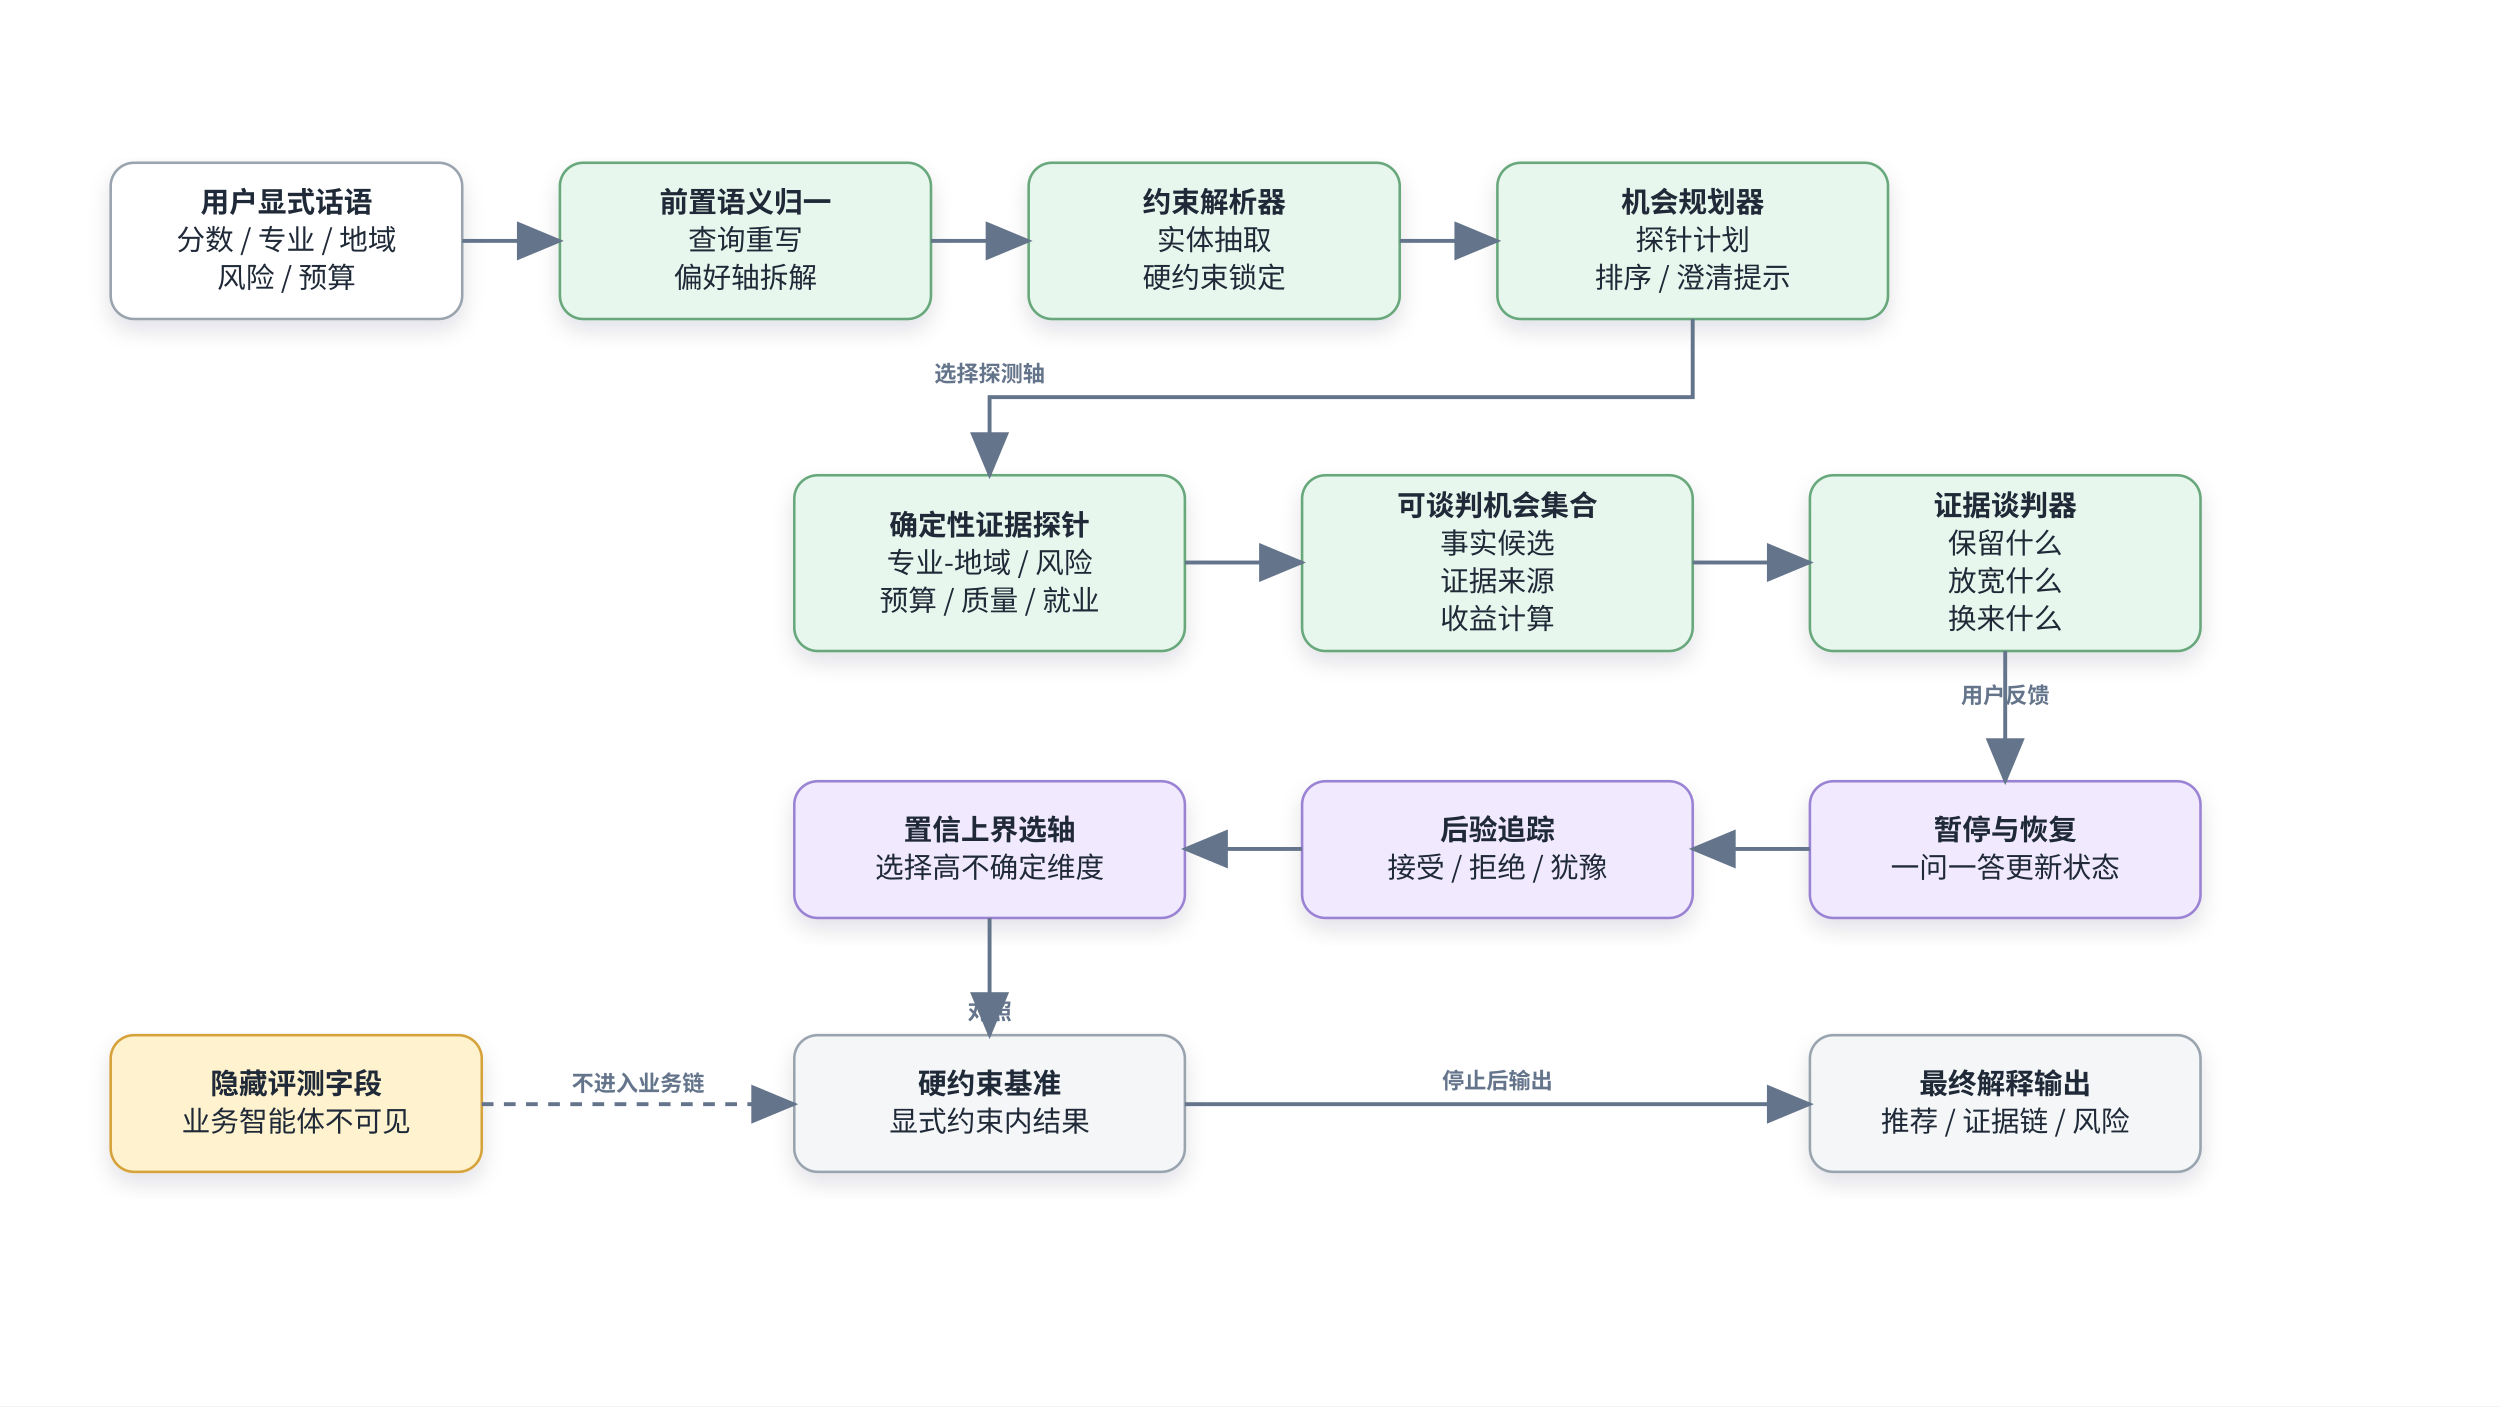
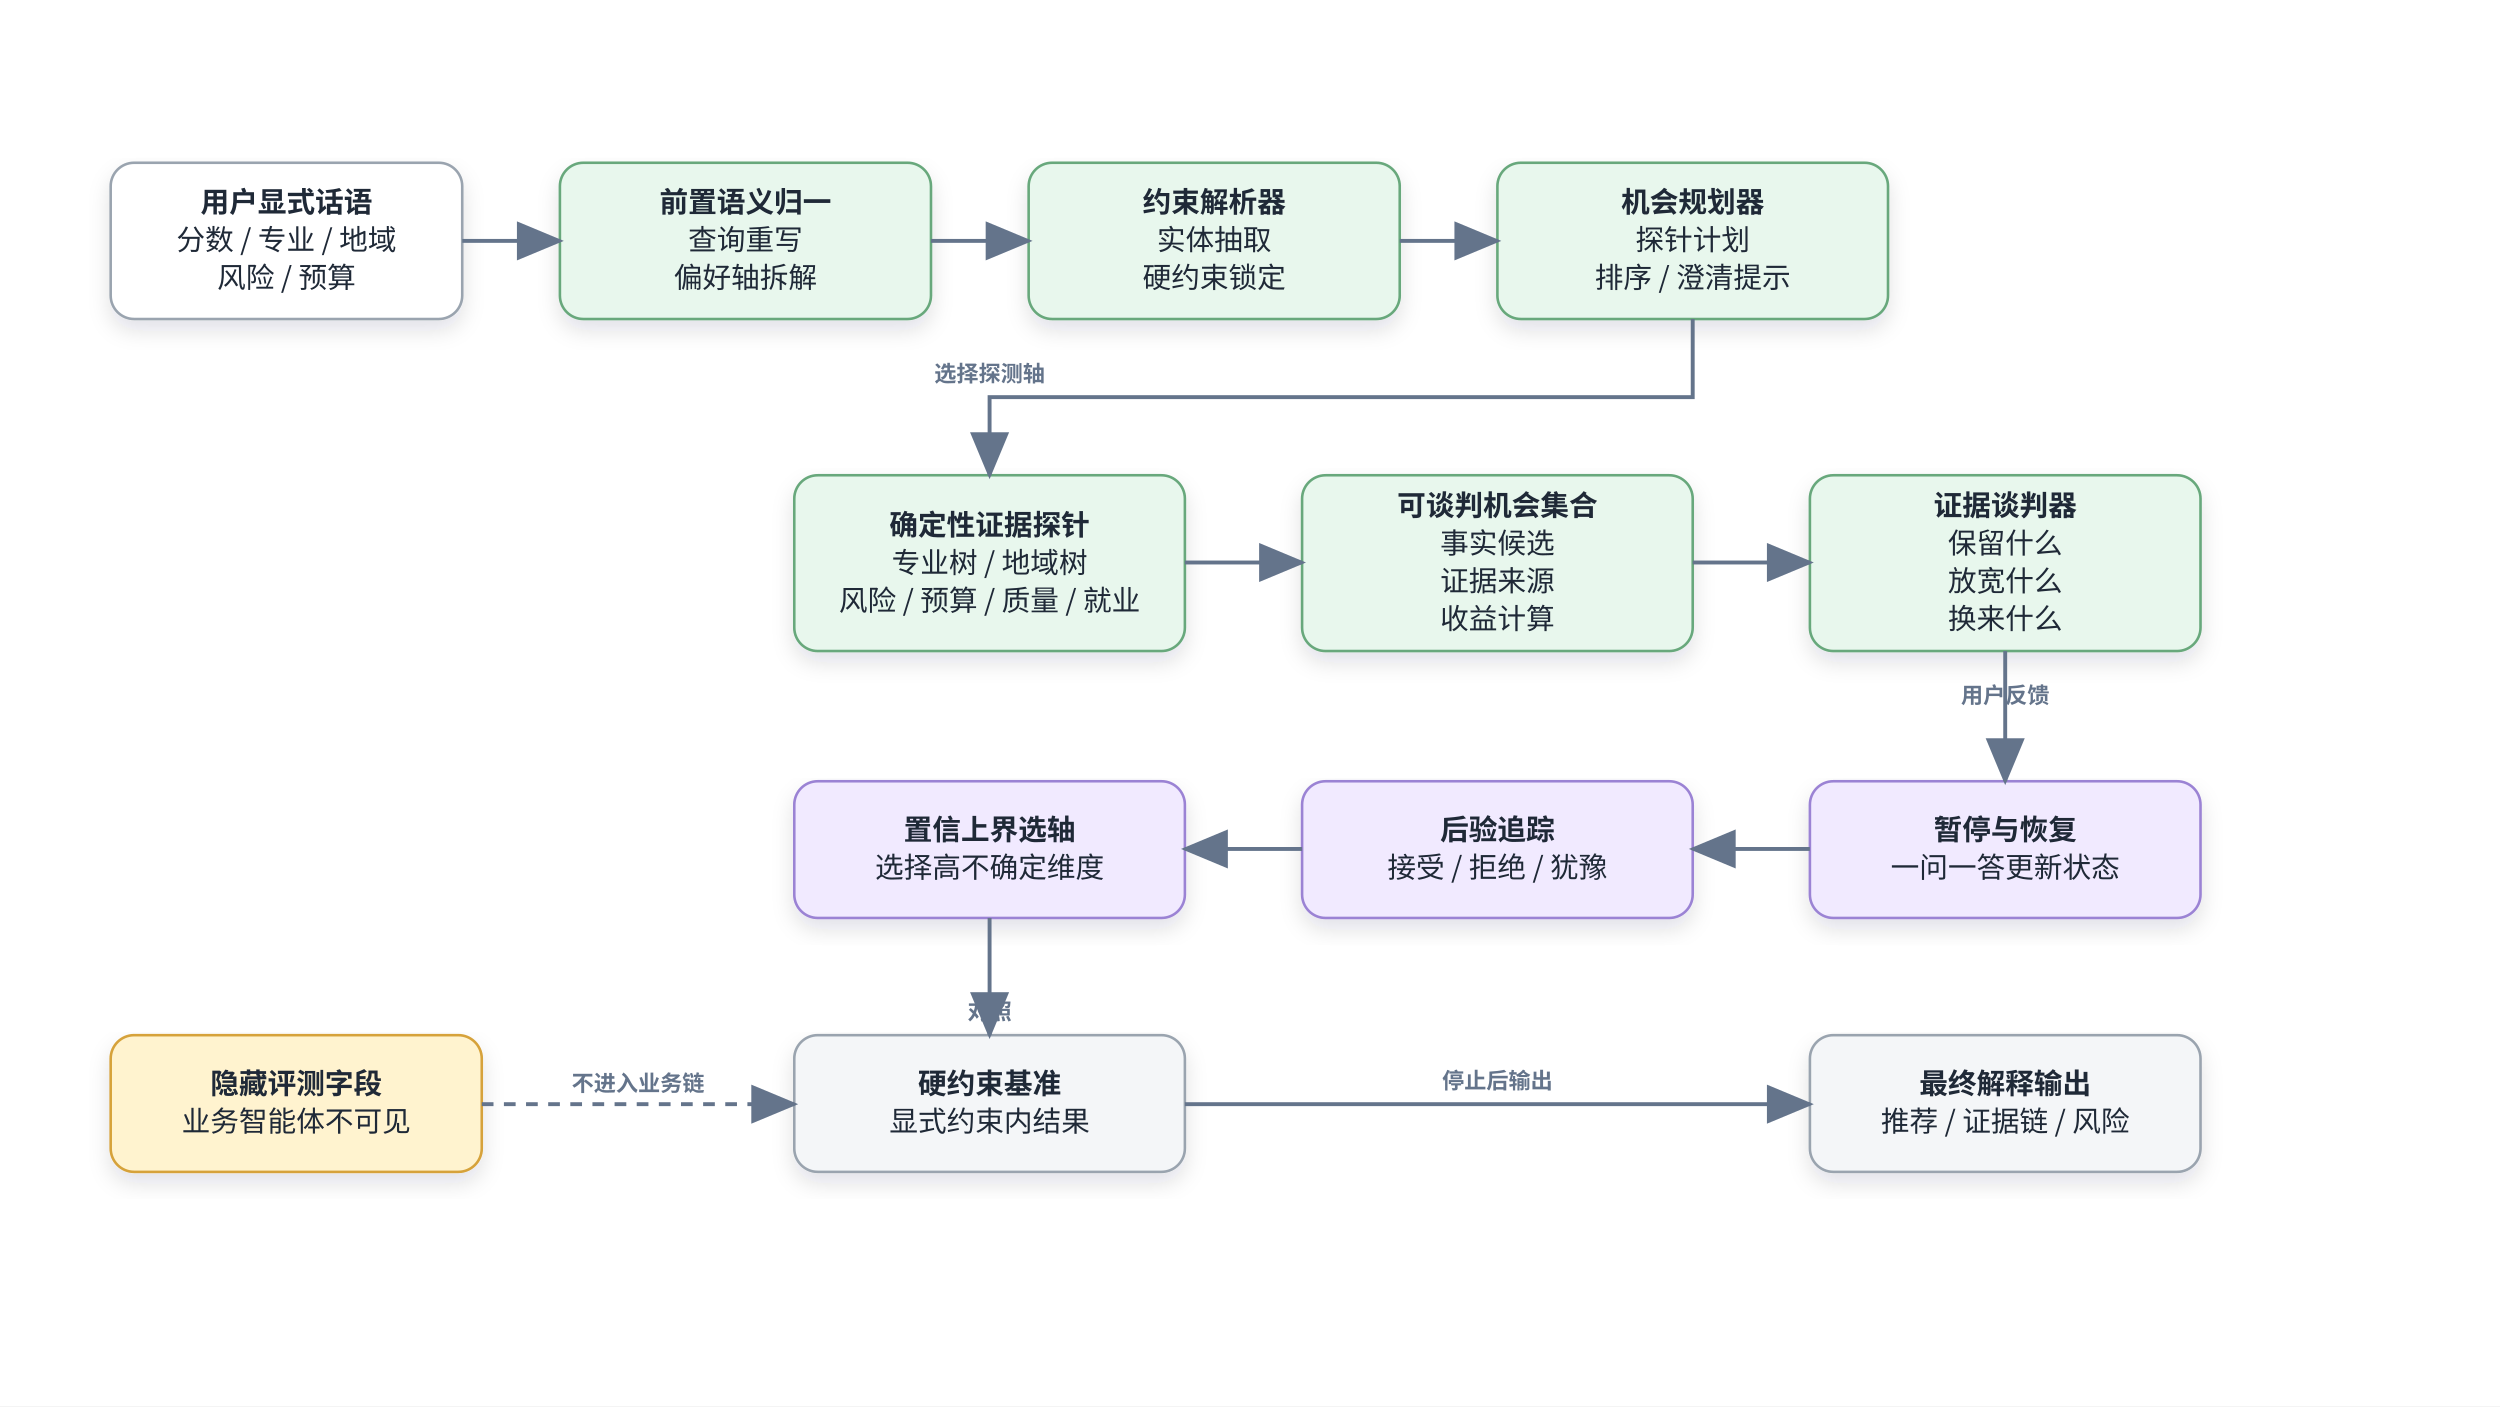
<svg xmlns="http://www.w3.org/2000/svg" width="1920" height="1080" viewBox="0 0 1920 1080">
  <rect width="100%" height="100%" fill="#ffffff" />
  <defs>
    <marker id="arrow" markerWidth="14" markerHeight="14" refX="11" refY="5" orient="auto" markerUnits="strokeWidth">
      <path d="M0,0 L12,5 L0,10 Z" fill="#64748b" />
    </marker>
    <filter id="shadow" x="-10%" y="-10%" width="120%" height="130%">
      <feDropShadow dx="0" dy="8" stdDeviation="8" flood-color="#0f172a" flood-opacity="0.12" />
    </filter>
  </defs>
  <style>
  text {
    font-family: Microsoft YaHei, Noto Sans CJK SC, SimHei, Arial, sans-serif;
    dominant-baseline: alphabetic;
  }
  .card {
    filter: url(#shadow);
  }
</style>
  <rect class="card" x="85" y="125" width="270" height="120" rx="18" fill="#ffffff" stroke="#9aa4af" stroke-width="2" />
  <text x="220.0" y="163" text-anchor="middle" font-size="22" font-weight="600" fill="#1f2937">用户显式话语</text>
  <text x="220.0" y="192" text-anchor="middle" font-size="22" font-weight="500" fill="#1f2937">分数 / 专业 / 地域</text>
  <text x="220.0" y="221" text-anchor="middle" font-size="22" font-weight="500" fill="#1f2937">风险 / 预算</text>
  <rect class="card" x="430" y="125" width="285" height="120" rx="18" fill="#e8f7ed" stroke="#67a87b" stroke-width="2" />
  <text x="572.5" y="163" text-anchor="middle" font-size="22" font-weight="600" fill="#1f2937">前置语义归一</text>
  <text x="572.5" y="192" text-anchor="middle" font-size="22" font-weight="500" fill="#1f2937">查询重写</text>
  <text x="572.5" y="221" text-anchor="middle" font-size="22" font-weight="500" fill="#1f2937">偏好轴拆解</text>
  <rect class="card" x="790" y="125" width="285" height="120" rx="18" fill="#e8f7ed" stroke="#67a87b" stroke-width="2" />
  <text x="932.5" y="163" text-anchor="middle" font-size="22" font-weight="600" fill="#1f2937">约束解析器</text>
  <text x="932.5" y="192" text-anchor="middle" font-size="22" font-weight="500" fill="#1f2937">实体抽取</text>
  <text x="932.5" y="221" text-anchor="middle" font-size="22" font-weight="500" fill="#1f2937">硬约束锁定</text>
  <rect class="card" x="1150" y="125" width="300" height="120" rx="18" fill="#e8f7ed" stroke="#67a87b" stroke-width="2" />
  <text x="1300.0" y="163" text-anchor="middle" font-size="22" font-weight="600" fill="#1f2937">机会规划器</text>
  <text x="1300.0" y="192" text-anchor="middle" font-size="22" font-weight="500" fill="#1f2937">探针计划</text>
  <text x="1300.0" y="221" text-anchor="middle" font-size="22" font-weight="500" fill="#1f2937">排序 / 澄清提示</text>
  <rect class="card" x="610" y="365" width="300" height="135" rx="18" fill="#e8f7ed" stroke="#67a87b" stroke-width="2" />
  <text x="760.0" y="411" text-anchor="middle" font-size="22" font-weight="600" fill="#1f2937">确定性证据探针</text>
-   <text x="760.0" y="440" text-anchor="middle" font-size="22" font-weight="500" fill="#1f2937">专业-地域 / 风险</text>
-   <text x="760.0" y="469" text-anchor="middle" font-size="22" font-weight="500" fill="#1f2937">预算 / 质量 / 就业</text>
+   <text x="760.0" y="440" text-anchor="middle" font-size="22" font-weight="500" fill="#1f2937">专业树 / 地域树</text>
+   <text x="760.0" y="469" text-anchor="middle" font-size="22" font-weight="500" fill="#1f2937">风险 / 预算 / 质量 / 就业</text>
  <rect class="card" x="1000" y="365" width="300" height="135" rx="18" fill="#e8f7ed" stroke="#67a87b" stroke-width="2" />
  <text x="1150.0" y="396" text-anchor="middle" font-size="22" font-weight="600" fill="#1f2937">可谈判机会集合</text>
  <text x="1150.0" y="425" text-anchor="middle" font-size="22" font-weight="500" fill="#1f2937">事实候选</text>
  <text x="1150.0" y="454" text-anchor="middle" font-size="22" font-weight="500" fill="#1f2937">证据来源</text>
  <text x="1150.0" y="483" text-anchor="middle" font-size="22" font-weight="500" fill="#1f2937">收益计算</text>
  <rect class="card" x="1390" y="365" width="300" height="135" rx="18" fill="#e8f7ed" stroke="#67a87b" stroke-width="2" />
  <text x="1540.0" y="396" text-anchor="middle" font-size="22" font-weight="600" fill="#1f2937">证据谈判器</text>
  <text x="1540.0" y="425" text-anchor="middle" font-size="22" font-weight="500" fill="#1f2937">保留什么</text>
  <text x="1540.0" y="454" text-anchor="middle" font-size="22" font-weight="500" fill="#1f2937">放宽什么</text>
  <text x="1540.0" y="483" text-anchor="middle" font-size="22" font-weight="500" fill="#1f2937">换来什么</text>
  <rect class="card" x="610" y="600" width="300" height="105" rx="18" fill="#f1eaff" stroke="#9b83d4" stroke-width="2" />
  <text x="760.0" y="645" text-anchor="middle" font-size="22" font-weight="600" fill="#1f2937">置信上界选轴</text>
  <text x="760.0" y="674" text-anchor="middle" font-size="22" font-weight="500" fill="#1f2937">选择高不确定维度</text>
  <rect class="card" x="1000" y="600" width="300" height="105" rx="18" fill="#f1eaff" stroke="#9b83d4" stroke-width="2" />
  <text x="1150.0" y="645" text-anchor="middle" font-size="22" font-weight="600" fill="#1f2937">后验追踪</text>
  <text x="1150.0" y="674" text-anchor="middle" font-size="22" font-weight="500" fill="#1f2937">接受 / 拒绝 / 犹豫</text>
  <rect class="card" x="1390" y="600" width="300" height="105" rx="18" fill="#f1eaff" stroke="#9b83d4" stroke-width="2" />
  <text x="1540.0" y="645" text-anchor="middle" font-size="22" font-weight="600" fill="#1f2937">暂停与恢复</text>
  <text x="1540.0" y="674" text-anchor="middle" font-size="22" font-weight="500" fill="#1f2937">一问一答更新状态</text>
  <rect class="card" x="610" y="795" width="300" height="105" rx="18" fill="#f4f6f8" stroke="#9aa4af" stroke-width="2" />
  <text x="760.0" y="840" text-anchor="middle" font-size="22" font-weight="600" fill="#1f2937">硬约束基准</text>
  <text x="760.0" y="869" text-anchor="middle" font-size="22" font-weight="500" fill="#1f2937">显式约束内结果</text>
  <rect class="card" x="1390" y="795" width="300" height="105" rx="18" fill="#f4f6f8" stroke="#9aa4af" stroke-width="2" />
  <text x="1540.0" y="840" text-anchor="middle" font-size="22" font-weight="600" fill="#1f2937">最终解释输出</text>
  <text x="1540.0" y="869" text-anchor="middle" font-size="22" font-weight="500" fill="#1f2937">推荐 / 证据链 / 风险</text>
  <rect class="card" x="85" y="795" width="285" height="105" rx="18" fill="#fff3cf" stroke="#d6a23a" stroke-width="2" />
  <text x="227.5" y="840" text-anchor="middle" font-size="22" font-weight="600" fill="#1f2937">隐藏评测字段</text>
  <text x="227.5" y="869" text-anchor="middle" font-size="22" font-weight="500" fill="#1f2937">业务智能体不可见</text>
  <path d="M355,185 L430,185" fill="none" stroke="#64748b" stroke-width="3" marker-end="url(#arrow)" />
  <path d="M715,185 L790,185" fill="none" stroke="#64748b" stroke-width="3" marker-end="url(#arrow)" />
  <path d="M1075,185 L1150,185" fill="none" stroke="#64748b" stroke-width="3" marker-end="url(#arrow)" />
  <polyline points="1300,245 1300,305 760,305 760,365" fill="none" stroke="#64748b" stroke-width="3" marker-end="url(#arrow)" />
  <text x="760" y="293" text-anchor="middle" font-size="17" font-weight="600" fill="#64748b">选择探测轴</text>
  <path d="M910,432 L1000,432" fill="none" stroke="#64748b" stroke-width="3" marker-end="url(#arrow)" />
  <path d="M1300,432 L1390,432" fill="none" stroke="#64748b" stroke-width="3" marker-end="url(#arrow)" />
  <path d="M1540,500 L1540,600" fill="none" stroke="#64748b" stroke-width="3" marker-end="url(#arrow)" />
  <text x="1540.0" y="540.0" text-anchor="middle" font-size="17" font-weight="600" fill="#64748b">用户反馈</text>
  <path d="M1390,652 L1300,652" fill="none" stroke="#64748b" stroke-width="3" marker-end="url(#arrow)" />
  <path d="M1000,652 L910,652" fill="none" stroke="#64748b" stroke-width="3" marker-end="url(#arrow)" />
  <polyline points="760,705 760,795" fill="none" stroke="#64748b" stroke-width="3" marker-end="url(#arrow)" />
  <text x="760" y="783" text-anchor="middle" font-size="17" font-weight="600" fill="#64748b">对照</text>
  <polyline points="910,848 1150,848 1390,848" fill="none" stroke="#64748b" stroke-width="3" marker-end="url(#arrow)" />
  <text x="1150" y="836" text-anchor="middle" font-size="17" font-weight="600" fill="#64748b">停止后输出</text>
  <path d="M370,848 L610,848" fill="none" stroke="#64748b" stroke-width="3" marker-end="url(#arrow)" stroke-dasharray="9 8" />
  <text x="490.0" y="838.0" text-anchor="middle" font-size="17" font-weight="600" fill="#64748b">不进入业务链</text>
</svg>
